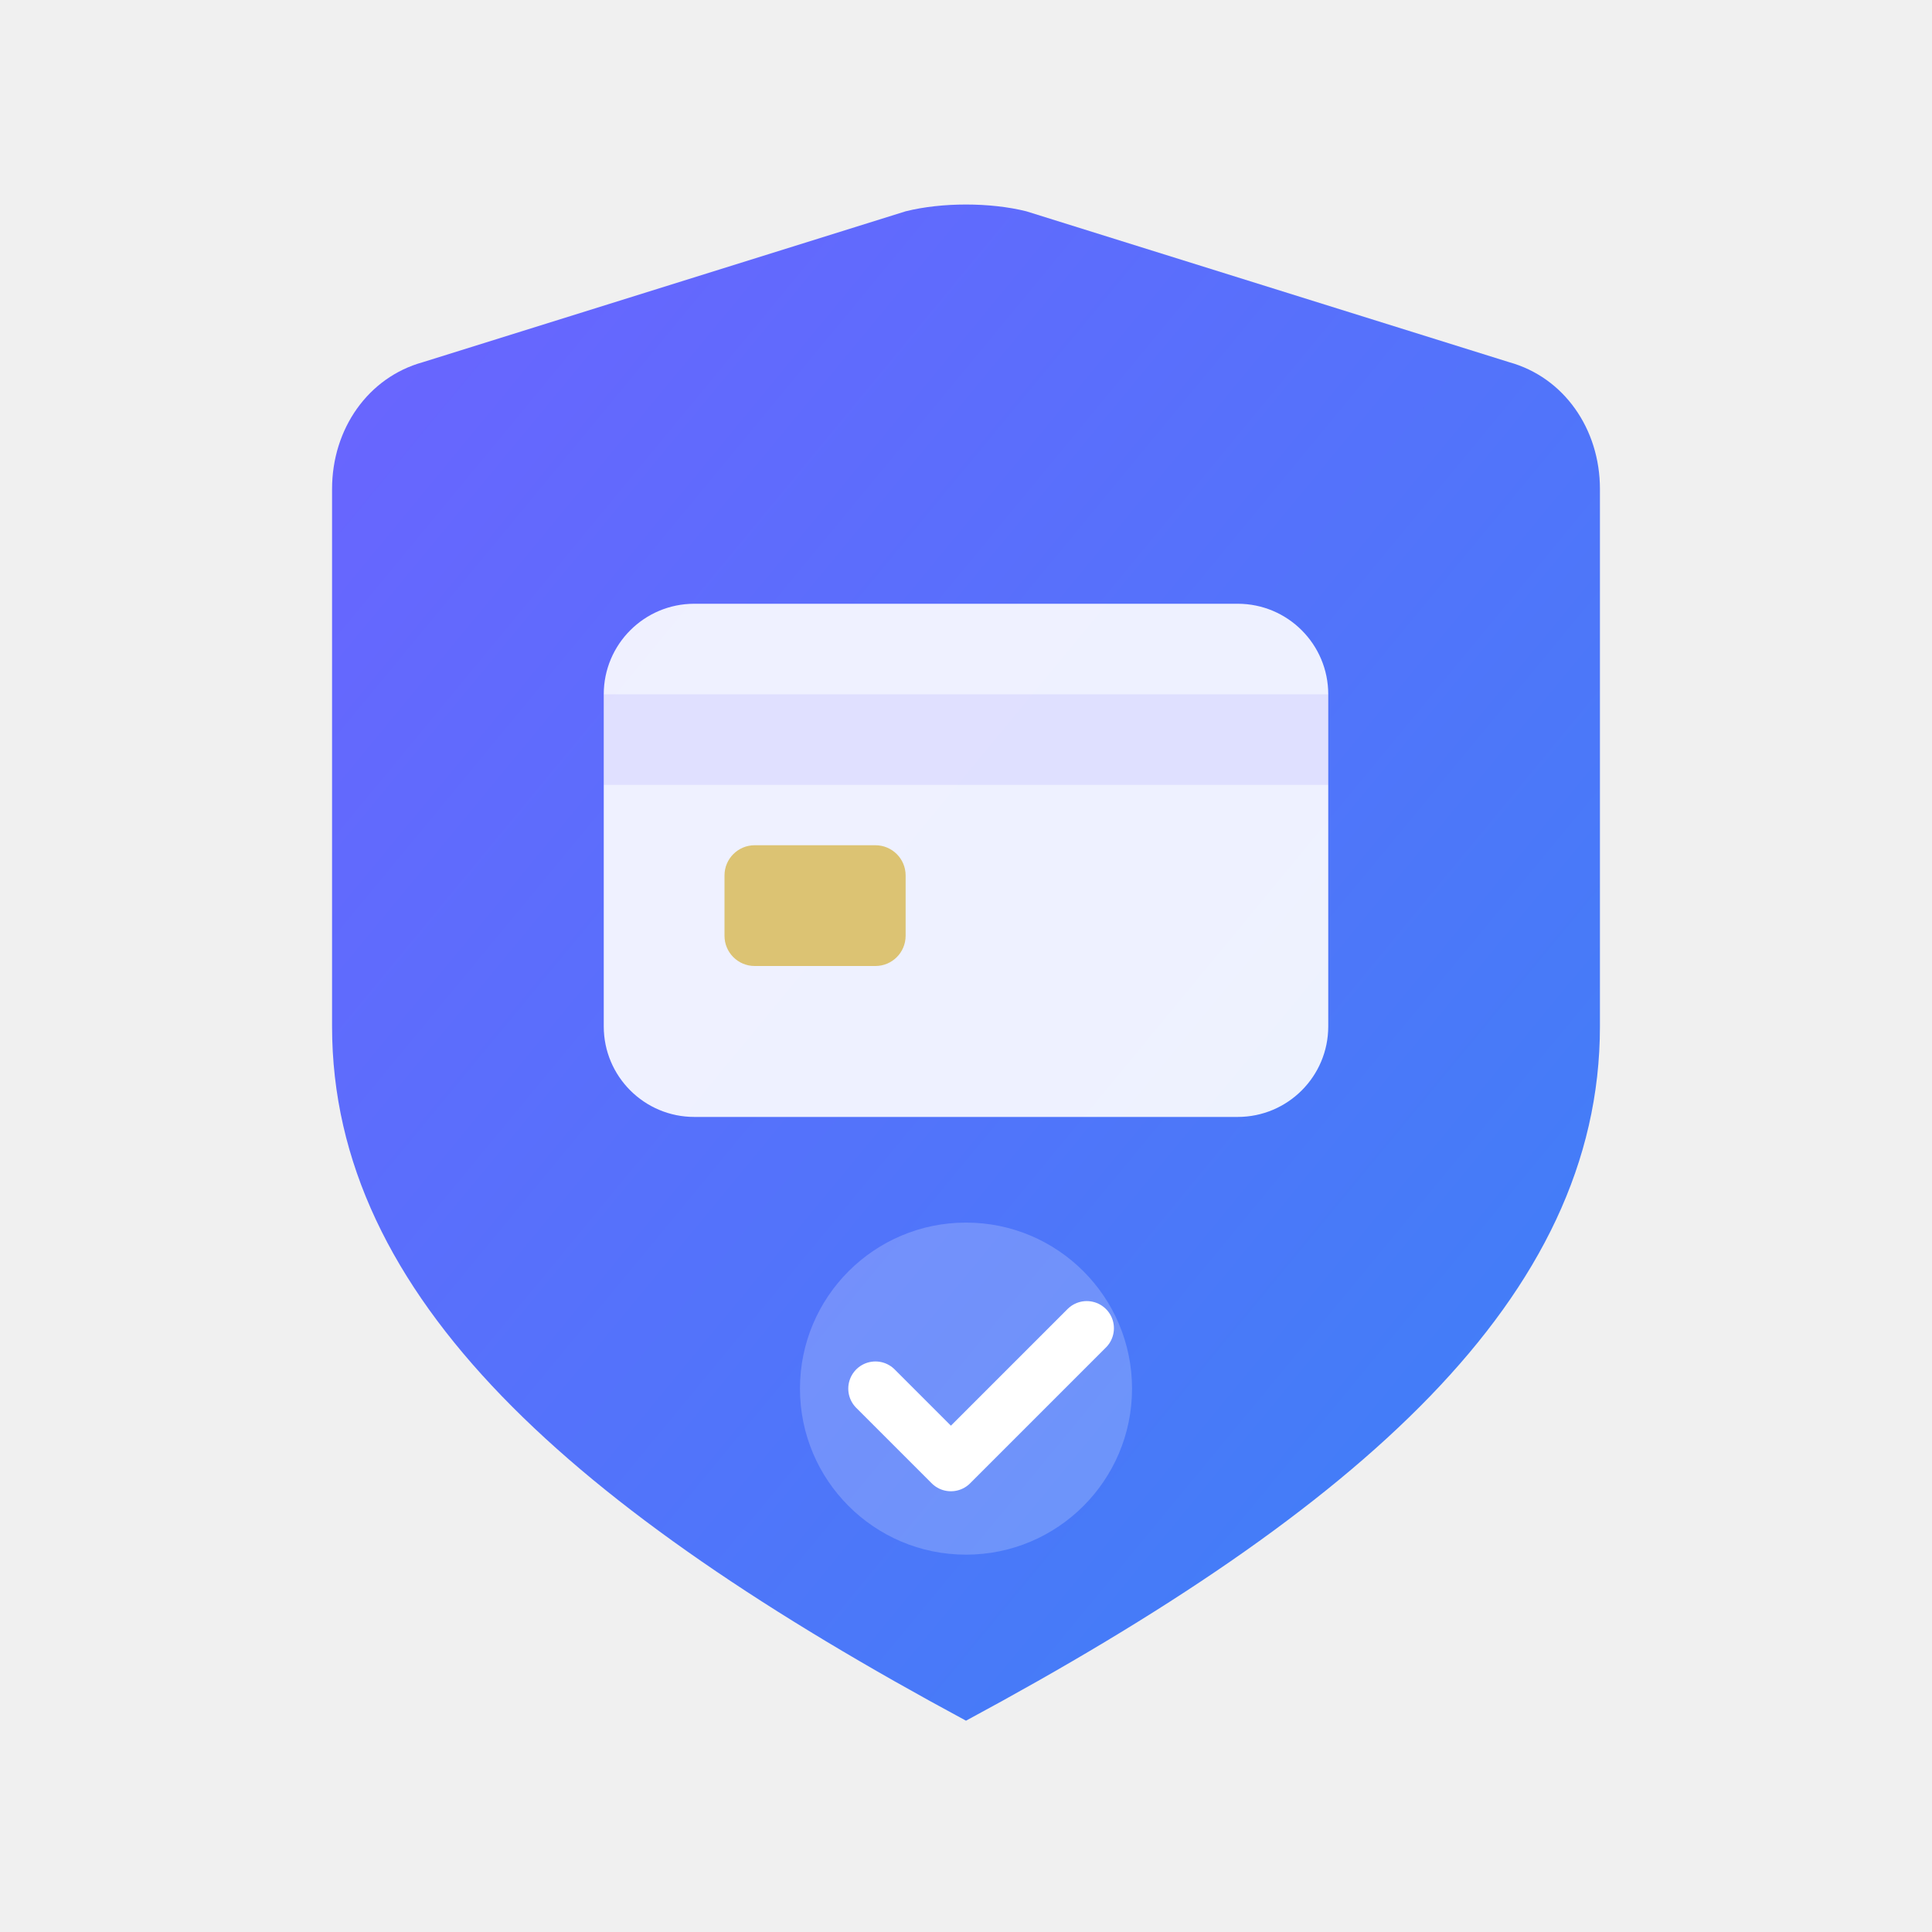
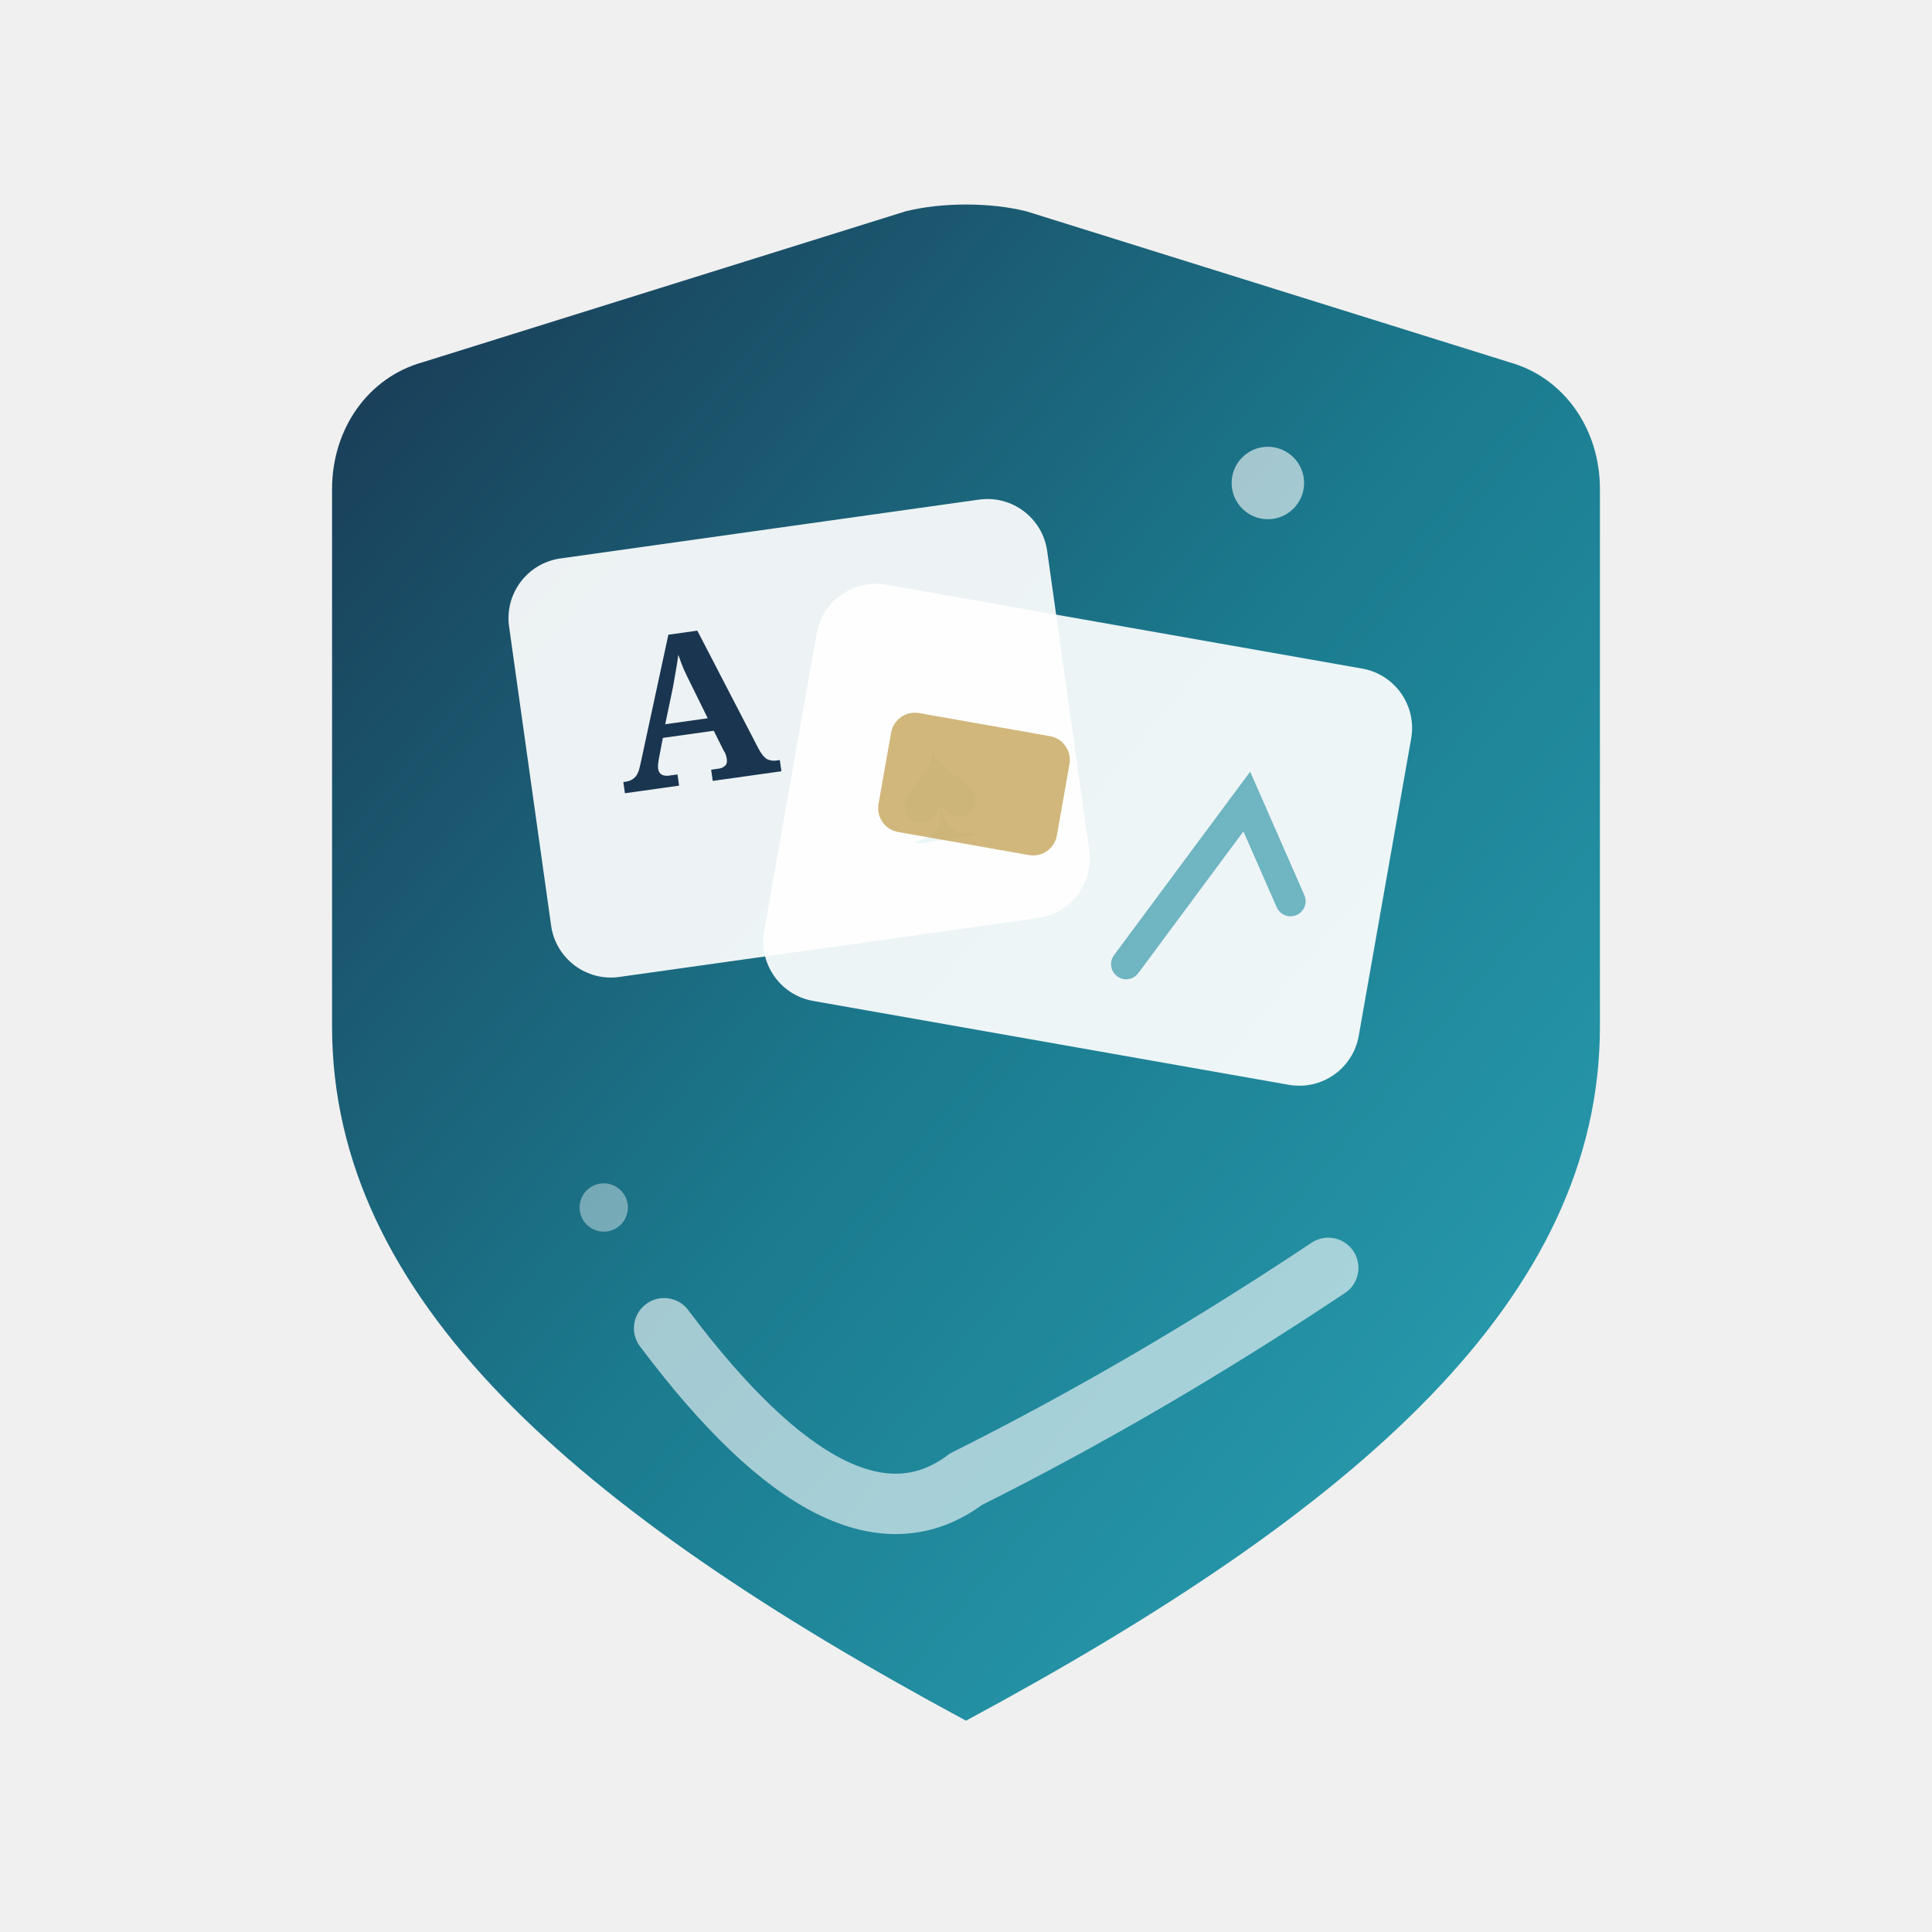
<svg xmlns="http://www.w3.org/2000/svg" viewBox="0 0 64 64" width="64" height="64">
  <defs>
    <linearGradient id="sg" x1="0%" y1="0%" x2="100%" y2="100%">
-       <stop offset="0%" style="stop-color:#6C63FF" />
-       <stop offset="100%" style="stop-color:#3B82F6" />
+       <stop offset="0%" style="stop-color:#1A3550" />
+       <stop offset="50%" style="stop-color:#1B7A8E" />
+       <stop offset="100%" style="stop-color:#2CA5B8" />
    </linearGradient>
  </defs>
  <path d="M14 12 C14 12, 30 7, 30 7 C31.2 6.7, 32.8 6.7, 34 7 L34 7 C34 7, 50 12, 50 12 C51.8 12.5, 53 14.2, 53 16.2 L53 34 C53 43, 45 50, 32 57 C19 50, 11 43, 11 34 L11 16.2 C11 14.2, 12.2 12.5, 14 12 Z" fill="url(#sg)" />
-   <rect x="20" y="20" width="24" height="17" rx="3" fill="rgba(255,255,255,0.9)" />
-   <rect x="20" y="23" width="24" height="3" fill="rgba(108,99,255,0.12)" />
-   <rect x="24" y="28" width="6" height="4" rx="1" fill="#D4AF37" opacity="0.7" />
-   <circle cx="32" cy="46" r="5.5" fill="rgba(255,255,255,0.2)" />
-   <path d="M29 46 L31.5 48.5 L36 44" fill="none" stroke="#fff" stroke-width="1.8" stroke-linecap="round" stroke-linejoin="round" />
+   <g transform="rotate(-8, 30, 28)">
+     <rect x="18" y="17" width="18" height="14" rx="2" fill="rgba(255,255,255,0.92)" />
+     <text x="21" y="25" font-family="Georgia,serif" font-size="7" font-weight="bold" fill="#1A3550">A</text>
+     <text x="30" y="28" font-size="5" fill="#1B8A9E">♠</text>
+   </g>
+   <g transform="rotate(10, 38, 28)">
+     <rect x="26" y="21" width="20" height="14" rx="2" fill="rgba(255,255,255,0.92)" />
+     <rect x="29" y="25" width="6" height="4" rx="0.8" fill="#C5A55A" opacity="0.8" />
+     <path d="M38 32 L41 26 L43 29" fill="none" stroke="#1B8A9E" stroke-width="1" stroke-linecap="round" opacity="0.6" />
+   </g>
+   <path d="M22 44 Q28 52, 32 49 Q38 46, 44 42" fill="none" stroke="rgba(255,255,255,0.6)" stroke-width="2" stroke-linecap="round" />
+   <circle cx="42" cy="16" r="1.2" fill="rgba(255,255,255,0.6)" />
+   <circle cx="20" cy="40" r="0.8" fill="rgba(255,255,255,0.4)" />
</svg>
